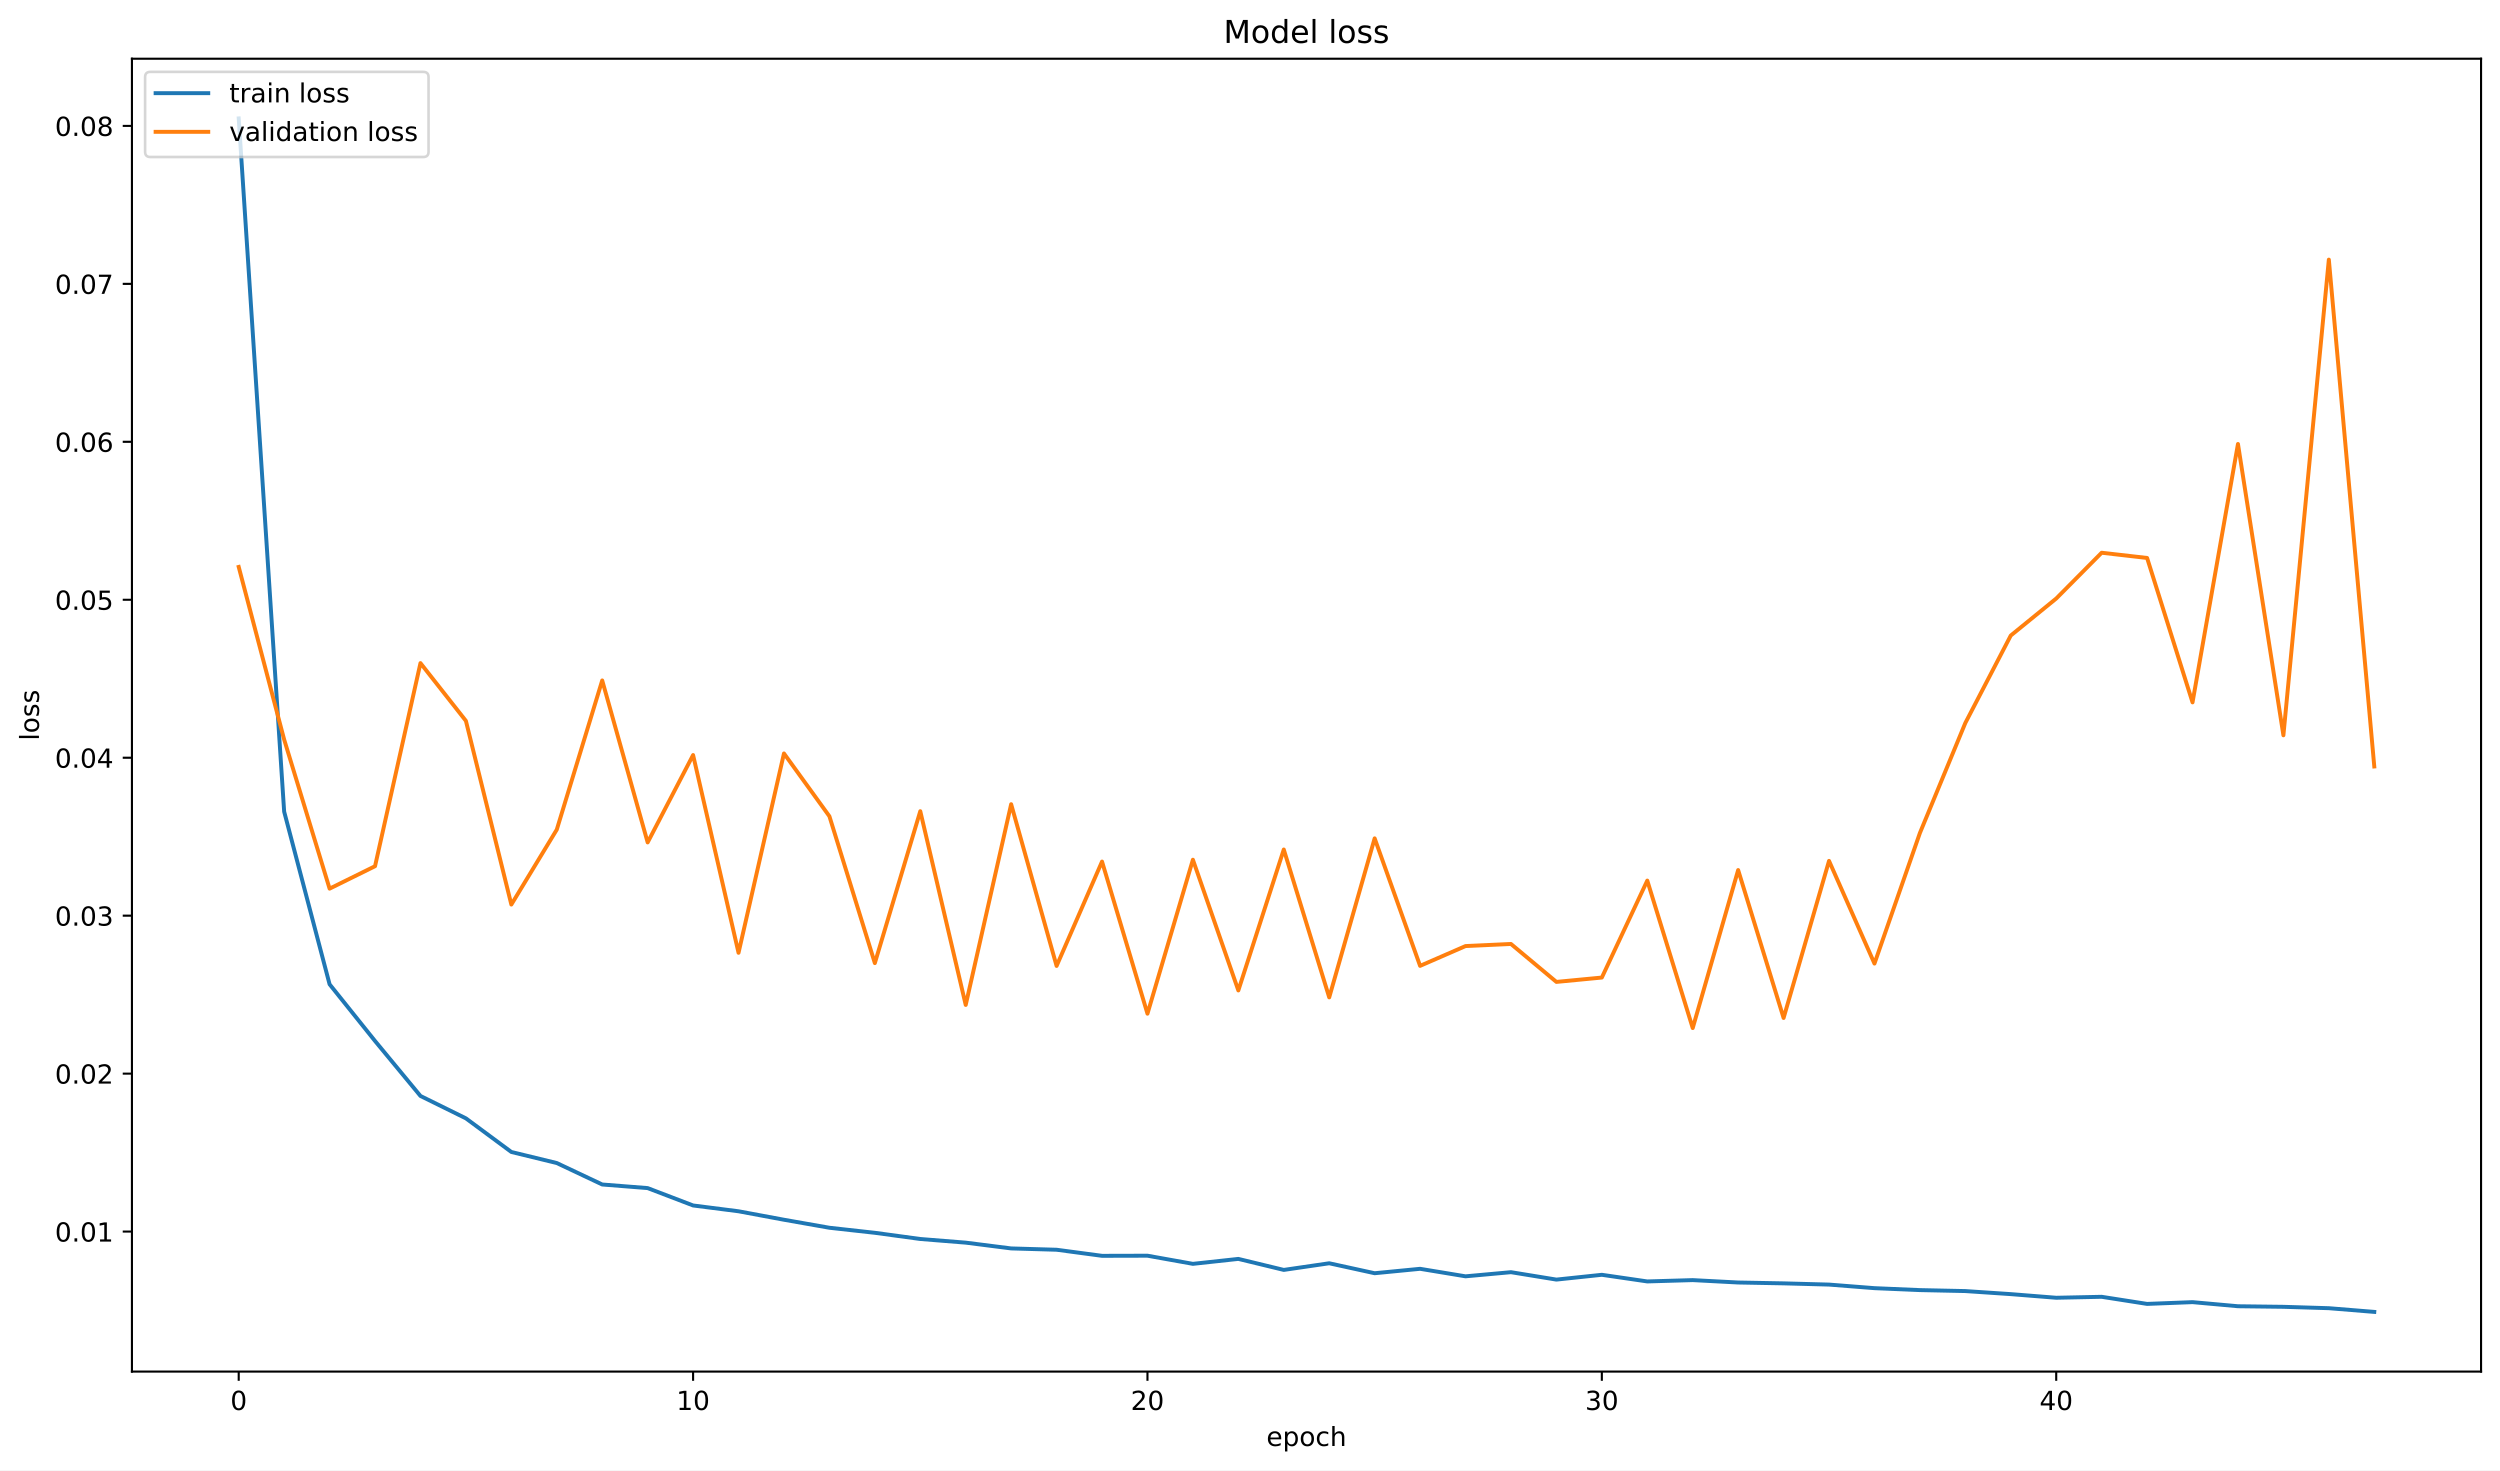
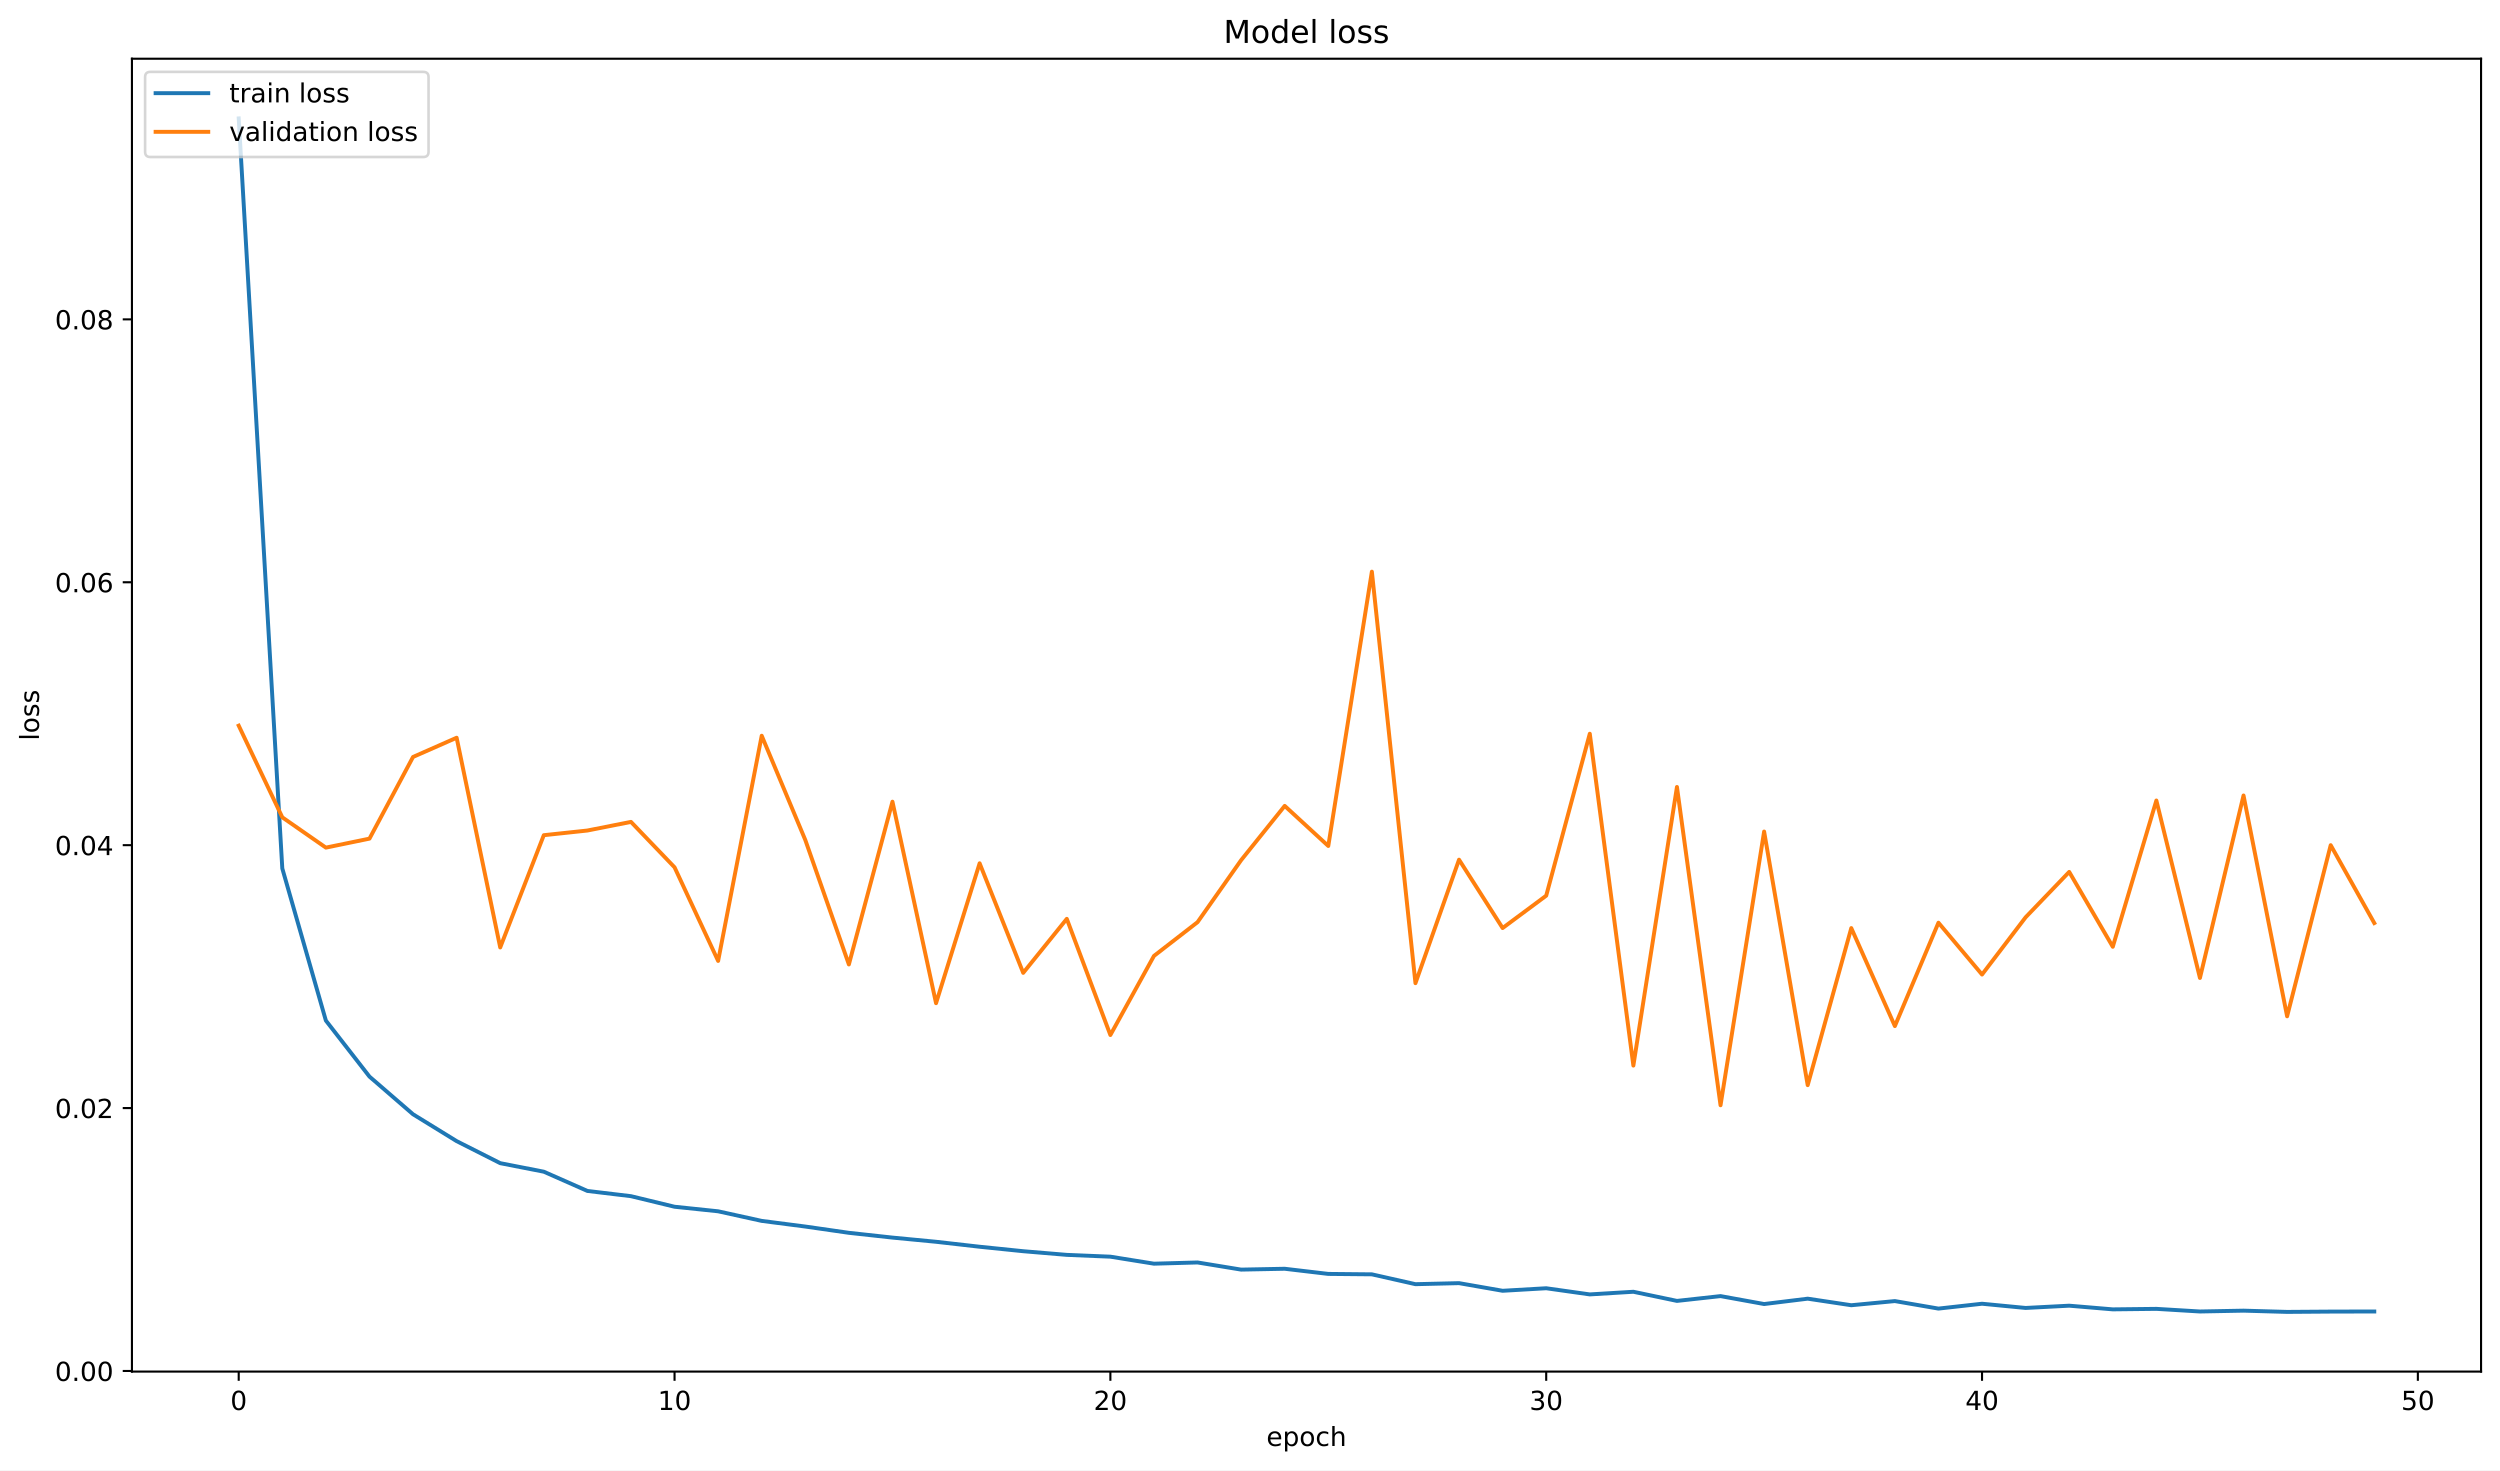
<svg xmlns="http://www.w3.org/2000/svg" xmlns:xlink="http://www.w3.org/1999/xlink" width="950.144pt" height="558.834pt" viewBox="0 0 950.144 558.834" version="1.1">
  <defs>
    <style type="text/css">*{stroke-linejoin: round; stroke-linecap: butt}</style>
  </defs>
  <g id="figure_1">
    <g id="patch_1">
      <path d="M 0 558.834  L 950.144 558.834  L 950.144 0  L 0 0  z " style="fill: #ffffff" />
    </g>
    <g id="axes_1">
      <g id="patch_2">
        <path d="M 50.144 521.278  L 942.944 521.278  L 942.944 22.318  L 50.144 22.318  z " style="fill: #ffffff" />
      </g>
      <g id="matplotlib.axis_1">
        <g id="xtick_1">
          <g id="line2d_1">
            <defs>
-               <path id="m486a613c2e" d="M 0 0  L 0 3.5  " style="stroke: #000000; stroke-width: 0.8" />
-             </defs>
-             <g>
-               <use xlink:href="#m486a613c2e" x="90.726" y="521.278" style="stroke: #000000; stroke-width: 0.8" />
+               <path id="m3ab6665a8e" d="M 0 0  L 0 3.5  " style="stroke: #000000; stroke-width: 0.8" />
+             </defs>
+             <g>
+               <use xlink:href="#m3ab6665a8e" x="90.726" y="521.278" style="stroke: #000000; stroke-width: 0.8" />
            </g>
          </g>
          <g id="text_1">
            <g transform="translate(87.54432 535.8766) scale(0.1 -0.1)">
              <defs>
                <path id="DejaVuSans-30" d="M 2034 4250  Q 1547 4250 1301 3770  Q 1056 3291 1056 2328  Q 1056 1369 1301 889  Q 1547 409 2034 409  Q 2525 409 2770 889  Q 3016 1369 3016 2328  Q 3016 3291 2770 3770  Q 2525 4250 2034 4250  z M 2034 4750  Q 2819 4750 3233 4129  Q 3647 3509 3647 2328  Q 3647 1150 3233 529  Q 2819 -91 2034 -91  Q 1250 -91 836 529  Q 422 1150 422 2328  Q 422 3509 836 4129  Q 1250 4750 2034 4750  z " transform="scale(0.015625)" />
              </defs>
              <use xlink:href="#DejaVuSans-30" />
            </g>
          </g>
        </g>
        <g id="xtick_2">
          <g id="line2d_2">
            <g>
-               <use xlink:href="#m486a613c2e" x="263.414" y="521.278" style="stroke: #000000; stroke-width: 0.8" />
+               <use xlink:href="#m3ab6665a8e" x="256.366" y="521.278" style="stroke: #000000; stroke-width: 0.8" />
            </g>
          </g>
          <g id="text_2">
-             <g transform="translate(257.0517 535.8766) scale(0.1 -0.1)">
+             <g transform="translate(250.0031 535.8766) scale(0.1 -0.1)">
              <defs>
                <path id="DejaVuSans-31" d="M 794 531  L 1825 531  L 1825 4091  L 703 3866  L 703 4441  L 1819 4666  L 2450 4666  L 2450 531  L 3481 531  L 3481 0  L 794 0  L 794 531  z " transform="scale(0.015625)" />
              </defs>
              <use xlink:href="#DejaVuSans-31" />
              <use xlink:href="#DejaVuSans-30" x="63.623" />
            </g>
          </g>
        </g>
        <g id="xtick_3">
          <g id="line2d_3">
            <g>
-               <use xlink:href="#m486a613c2e" x="436.103" y="521.278" style="stroke: #000000; stroke-width: 0.8" />
+               <use xlink:href="#m3ab6665a8e" x="422.006" y="521.278" style="stroke: #000000; stroke-width: 0.8" />
            </g>
          </g>
          <g id="text_3">
-             <g transform="translate(429.7402 535.8766) scale(0.1 -0.1)">
+             <g transform="translate(415.6432 535.8766) scale(0.1 -0.1)">
              <defs>
                <path id="DejaVuSans-32" d="M 1228 531  L 3431 531  L 3431 0  L 469 0  L 469 531  Q 828 903 1448 1529  Q 2069 2156 2228 2338  Q 2531 2678 2651 2914  Q 2772 3150 2772 3378  Q 2772 3750 2511 3984  Q 2250 4219 1831 4219  Q 1534 4219 1204 4116  Q 875 4013 500 3803  L 500 4441  Q 881 4594 1212 4672  Q 1544 4750 1819 4750  Q 2544 4750 2975 4387  Q 3406 4025 3406 3419  Q 3406 3131 3298 2873  Q 3191 2616 2906 2266  Q 2828 2175 2409 1742  Q 1991 1309 1228 531  z " transform="scale(0.015625)" />
              </defs>
              <use xlink:href="#DejaVuSans-32" />
              <use xlink:href="#DejaVuSans-30" x="63.623" />
            </g>
          </g>
        </g>
        <g id="xtick_4">
          <g id="line2d_4">
            <g>
-               <use xlink:href="#m486a613c2e" x="608.791" y="521.278" style="stroke: #000000; stroke-width: 0.8" />
+               <use xlink:href="#m3ab6665a8e" x="587.646" y="521.278" style="stroke: #000000; stroke-width: 0.8" />
            </g>
          </g>
          <g id="text_4">
-             <g transform="translate(602.4288 535.8766) scale(0.1 -0.1)">
+             <g transform="translate(581.2833 535.8766) scale(0.1 -0.1)">
              <defs>
                <path id="DejaVuSans-33" d="M 2597 2516  Q 3050 2419 3304 2112  Q 3559 1806 3559 1356  Q 3559 666 3084 287  Q 2609 -91 1734 -91  Q 1441 -91 1130 -33  Q 819 25 488 141  L 488 750  Q 750 597 1062 519  Q 1375 441 1716 441  Q 2309 441 2620 675  Q 2931 909 2931 1356  Q 2931 1769 2642 2001  Q 2353 2234 1838 2234  L 1294 2234  L 1294 2753  L 1863 2753  Q 2328 2753 2575 2939  Q 2822 3125 2822 3475  Q 2822 3834 2567 4026  Q 2313 4219 1838 4219  Q 1578 4219 1281 4162  Q 984 4106 628 3988  L 628 4550  Q 988 4650 1302 4700  Q 1616 4750 1894 4750  Q 2613 4750 3031 4423  Q 3450 4097 3450 3541  Q 3450 3153 3228 2886  Q 3006 2619 2597 2516  z " transform="scale(0.015625)" />
              </defs>
              <use xlink:href="#DejaVuSans-33" />
              <use xlink:href="#DejaVuSans-30" x="63.623" />
            </g>
          </g>
        </g>
        <g id="xtick_5">
          <g id="line2d_5">
            <g>
-               <use xlink:href="#m486a613c2e" x="781.48" y="521.278" style="stroke: #000000; stroke-width: 0.8" />
+               <use xlink:href="#m3ab6665a8e" x="753.286" y="521.278" style="stroke: #000000; stroke-width: 0.8" />
            </g>
          </g>
          <g id="text_5">
-             <g transform="translate(775.1174 535.8766) scale(0.1 -0.1)">
+             <g transform="translate(746.9234 535.8766) scale(0.1 -0.1)">
              <defs>
                <path id="DejaVuSans-34" d="M 2419 4116  L 825 1625  L 2419 1625  L 2419 4116  z M 2253 4666  L 3047 4666  L 3047 1625  L 3713 1625  L 3713 1100  L 3047 1100  L 3047 0  L 2419 0  L 2419 1100  L 313 1100  L 313 1709  L 2253 4666  z " transform="scale(0.015625)" />
              </defs>
              <use xlink:href="#DejaVuSans-34" />
              <use xlink:href="#DejaVuSans-30" x="63.623" />
            </g>
          </g>
        </g>
-         <g id="text_6">
+         <g id="xtick_6">
+           <g id="line2d_6">
+             <g>
+               <use xlink:href="#m3ab6665a8e" x="918.926" y="521.278" style="stroke: #000000; stroke-width: 0.8" />
+             </g>
+           </g>
+           <g id="text_6">
+             <g transform="translate(912.5634 535.8766) scale(0.1 -0.1)">
+               <defs>
+                 <path id="DejaVuSans-35" d="M 691 4666  L 3169 4666  L 3169 4134  L 1269 4134  L 1269 2991  Q 1406 3038 1543 3061  Q 1681 3084 1819 3084  Q 2600 3084 3056 2656  Q 3513 2228 3513 1497  Q 3513 744 3044 326  Q 2575 -91 1722 -91  Q 1428 -91 1123 -41  Q 819 9 494 109  L 494 744  Q 775 591 1075 516  Q 1375 441 1709 441  Q 2250 441 2565 725  Q 2881 1009 2881 1497  Q 2881 1984 2565 2268  Q 2250 2553 1709 2553  Q 1456 2553 1204 2497  Q 953 2441 691 2322  L 691 4666  z " transform="scale(0.015625)" />
+               </defs>
+               <use xlink:href="#DejaVuSans-35" />
+               <use xlink:href="#DejaVuSans-30" x="63.623" />
+             </g>
+           </g>
+         </g>
+         <g id="text_7">
          <g transform="translate(481.3156 549.5547) scale(0.1 -0.1)">
            <defs>
              <path id="DejaVuSans-65" d="M 3597 1894  L 3597 1613  L 953 1613  Q 991 1019 1311 708  Q 1631 397 2203 397  Q 2534 397 2845 478  Q 3156 559 3463 722  L 3463 178  Q 3153 47 2828 -22  Q 2503 -91 2169 -91  Q 1331 -91 842 396  Q 353 884 353 1716  Q 353 2575 817 3079  Q 1281 3584 2069 3584  Q 2775 3584 3186 3129  Q 3597 2675 3597 1894  z M 3022 2063  Q 3016 2534 2758 2815  Q 2500 3097 2075 3097  Q 1594 3097 1305 2825  Q 1016 2553 972 2059  L 3022 2063  z " transform="scale(0.015625)" />
              <path id="DejaVuSans-70" d="M 1159 525  L 1159 -1331  L 581 -1331  L 581 3500  L 1159 3500  L 1159 2969  Q 1341 3281 1617 3432  Q 1894 3584 2278 3584  Q 2916 3584 3314 3078  Q 3713 2572 3713 1747  Q 3713 922 3314 415  Q 2916 -91 2278 -91  Q 1894 -91 1617 61  Q 1341 213 1159 525  z M 3116 1747  Q 3116 2381 2855 2742  Q 2594 3103 2138 3103  Q 1681 3103 1420 2742  Q 1159 2381 1159 1747  Q 1159 1113 1420 752  Q 1681 391 2138 391  Q 2594 391 2855 752  Q 3116 1113 3116 1747  z " transform="scale(0.015625)" />
              <path id="DejaVuSans-6f" d="M 1959 3097  Q 1497 3097 1228 2736  Q 959 2375 959 1747  Q 959 1119 1226 758  Q 1494 397 1959 397  Q 2419 397 2687 759  Q 2956 1122 2956 1747  Q 2956 2369 2687 2733  Q 2419 3097 1959 3097  z M 1959 3584  Q 2709 3584 3137 3096  Q 3566 2609 3566 1747  Q 3566 888 3137 398  Q 2709 -91 1959 -91  Q 1206 -91 779 398  Q 353 888 353 1747  Q 353 2609 779 3096  Q 1206 3584 1959 3584  z " transform="scale(0.015625)" />
              <path id="DejaVuSans-63" d="M 3122 3366  L 3122 2828  Q 2878 2963 2633 3030  Q 2388 3097 2138 3097  Q 1578 3097 1268 2742  Q 959 2388 959 1747  Q 959 1106 1268 751  Q 1578 397 2138 397  Q 2388 397 2633 464  Q 2878 531 3122 666  L 3122 134  Q 2881 22 2623 -34  Q 2366 -91 2075 -91  Q 1284 -91 818 406  Q 353 903 353 1747  Q 353 2603 823 3093  Q 1294 3584 2113 3584  Q 2378 3584 2631 3529  Q 2884 3475 3122 3366  z " transform="scale(0.015625)" />
              <path id="DejaVuSans-68" d="M 3513 2113  L 3513 0  L 2938 0  L 2938 2094  Q 2938 2591 2744 2837  Q 2550 3084 2163 3084  Q 1697 3084 1428 2787  Q 1159 2491 1159 1978  L 1159 0  L 581 0  L 581 4863  L 1159 4863  L 1159 2956  Q 1366 3272 1645 3428  Q 1925 3584 2291 3584  Q 2894 3584 3203 3211  Q 3513 2838 3513 2113  z " transform="scale(0.015625)" />
            </defs>
            <use xlink:href="#DejaVuSans-65" />
            <use xlink:href="#DejaVuSans-70" x="61.523" />
            <use xlink:href="#DejaVuSans-6f" x="125" />
            <use xlink:href="#DejaVuSans-63" x="186.182" />
            <use xlink:href="#DejaVuSans-68" x="241.162" />
          </g>
        </g>
      </g>
      <g id="matplotlib.axis_2">
        <g id="ytick_1">
-           <g id="line2d_6">
-             <defs>
-               <path id="m34ff82747f" d="M 0 0  L -3.5 0  " style="stroke: #000000; stroke-width: 0.8" />
-             </defs>
-             <g>
-               <use xlink:href="#m34ff82747f" x="50.144" y="468.068" style="stroke: #000000; stroke-width: 0.8" />
-             </g>
-           </g>
-           <g id="text_7">
-             <g transform="translate(20.87813 471.8676) scale(0.1 -0.1)">
+           <g id="line2d_7">
+             <defs>
+               <path id="m4e696ff392" d="M 0 0  L -3.5 0  " style="stroke: #000000; stroke-width: 0.8" />
+             </defs>
+             <g>
+               <use xlink:href="#m4e696ff392" x="50.144" y="521.042" style="stroke: #000000; stroke-width: 0.8" />
+             </g>
+           </g>
+           <g id="text_8">
+             <g transform="translate(20.87813 524.841) scale(0.1 -0.1)">
              <defs>
                <path id="DejaVuSans-2e" d="M 684 794  L 1344 794  L 1344 0  L 684 0  L 684 794  z " transform="scale(0.015625)" />
              </defs>
              <use xlink:href="#DejaVuSans-30" />
              <use xlink:href="#DejaVuSans-2e" x="63.623" />
              <use xlink:href="#DejaVuSans-30" x="95.41" />
-               <use xlink:href="#DejaVuSans-31" x="159.033" />
+               <use xlink:href="#DejaVuSans-30" x="159.033" />
            </g>
          </g>
        </g>
        <g id="ytick_2">
-           <g id="line2d_7">
-             <g>
-               <use xlink:href="#m34ff82747f" x="50.144" y="408.038" style="stroke: #000000; stroke-width: 0.8" />
-             </g>
-           </g>
-           <g id="text_8">
-             <g transform="translate(20.87813 411.8371) scale(0.1 -0.1)">
+           <g id="line2d_8">
+             <g>
+               <use xlink:href="#m4e696ff392" x="50.144" y="421.125" style="stroke: #000000; stroke-width: 0.8" />
+             </g>
+           </g>
+           <g id="text_9">
+             <g transform="translate(20.87813 424.9244) scale(0.1 -0.1)">
              <use xlink:href="#DejaVuSans-30" />
              <use xlink:href="#DejaVuSans-2e" x="63.623" />
              <use xlink:href="#DejaVuSans-30" x="95.41" />
              <use xlink:href="#DejaVuSans-32" x="159.033" />
            </g>
          </g>
        </g>
        <g id="ytick_3">
-           <g id="line2d_8">
-             <g>
-               <use xlink:href="#m34ff82747f" x="50.144" y="348.007" style="stroke: #000000; stroke-width: 0.8" />
-             </g>
-           </g>
-           <g id="text_9">
-             <g transform="translate(20.87813 351.8066) scale(0.1 -0.1)">
-               <use xlink:href="#DejaVuSans-30" />
-               <use xlink:href="#DejaVuSans-2e" x="63.623" />
-               <use xlink:href="#DejaVuSans-30" x="95.41" />
-               <use xlink:href="#DejaVuSans-33" x="159.033" />
+           <g id="line2d_9">
+             <g>
+               <use xlink:href="#m4e696ff392" x="50.144" y="321.209" style="stroke: #000000; stroke-width: 0.8" />
+             </g>
+           </g>
+           <g id="text_10">
+             <g transform="translate(20.87813 325.0078) scale(0.1 -0.1)">
+               <use xlink:href="#DejaVuSans-30" />
+               <use xlink:href="#DejaVuSans-2e" x="63.623" />
+               <use xlink:href="#DejaVuSans-30" x="95.41" />
+               <use xlink:href="#DejaVuSans-34" x="159.033" />
            </g>
          </g>
        </g>
        <g id="ytick_4">
-           <g id="line2d_9">
-             <g>
-               <use xlink:href="#m34ff82747f" x="50.144" y="287.977" style="stroke: #000000; stroke-width: 0.8" />
-             </g>
-           </g>
-           <g id="text_10">
-             <g transform="translate(20.87813 291.7761) scale(0.1 -0.1)">
-               <use xlink:href="#DejaVuSans-30" />
-               <use xlink:href="#DejaVuSans-2e" x="63.623" />
-               <use xlink:href="#DejaVuSans-30" x="95.41" />
-               <use xlink:href="#DejaVuSans-34" x="159.033" />
+           <g id="line2d_10">
+             <g>
+               <use xlink:href="#m4e696ff392" x="50.144" y="221.292" style="stroke: #000000; stroke-width: 0.8" />
+             </g>
+           </g>
+           <g id="text_11">
+             <g transform="translate(20.87813 225.0911) scale(0.1 -0.1)">
+               <defs>
+                 <path id="DejaVuSans-36" d="M 2113 2584  Q 1688 2584 1439 2293  Q 1191 2003 1191 1497  Q 1191 994 1439 701  Q 1688 409 2113 409  Q 2538 409 2786 701  Q 3034 994 3034 1497  Q 3034 2003 2786 2293  Q 2538 2584 2113 2584  z M 3366 4563  L 3366 3988  Q 3128 4100 2886 4159  Q 2644 4219 2406 4219  Q 1781 4219 1451 3797  Q 1122 3375 1075 2522  Q 1259 2794 1537 2939  Q 1816 3084 2150 3084  Q 2853 3084 3261 2657  Q 3669 2231 3669 1497  Q 3669 778 3244 343  Q 2819 -91 2113 -91  Q 1303 -91 875 529  Q 447 1150 447 2328  Q 447 3434 972 4092  Q 1497 4750 2381 4750  Q 2619 4750 2861 4703  Q 3103 4656 3366 4563  z " transform="scale(0.015625)" />
+               </defs>
+               <use xlink:href="#DejaVuSans-30" />
+               <use xlink:href="#DejaVuSans-2e" x="63.623" />
+               <use xlink:href="#DejaVuSans-30" x="95.41" />
+               <use xlink:href="#DejaVuSans-36" x="159.033" />
            </g>
          </g>
        </g>
        <g id="ytick_5">
-           <g id="line2d_10">
-             <g>
-               <use xlink:href="#m34ff82747f" x="50.144" y="227.946" style="stroke: #000000; stroke-width: 0.8" />
-             </g>
-           </g>
-           <g id="text_11">
-             <g transform="translate(20.87813 231.7456) scale(0.1 -0.1)">
-               <defs>
-                 <path id="DejaVuSans-35" d="M 691 4666  L 3169 4666  L 3169 4134  L 1269 4134  L 1269 2991  Q 1406 3038 1543 3061  Q 1681 3084 1819 3084  Q 2600 3084 3056 2656  Q 3513 2228 3513 1497  Q 3513 744 3044 326  Q 2575 -91 1722 -91  Q 1428 -91 1123 -41  Q 819 9 494 109  L 494 744  Q 775 591 1075 516  Q 1375 441 1709 441  Q 2250 441 2565 725  Q 2881 1009 2881 1497  Q 2881 1984 2565 2268  Q 2250 2553 1709 2553  Q 1456 2553 1204 2497  Q 953 2441 691 2322  L 691 4666  z " transform="scale(0.015625)" />
-               </defs>
-               <use xlink:href="#DejaVuSans-30" />
-               <use xlink:href="#DejaVuSans-2e" x="63.623" />
-               <use xlink:href="#DejaVuSans-30" x="95.41" />
-               <use xlink:href="#DejaVuSans-35" x="159.033" />
-             </g>
-           </g>
-         </g>
-         <g id="ytick_6">
          <g id="line2d_11">
            <g>
-               <use xlink:href="#m34ff82747f" x="50.144" y="167.916" style="stroke: #000000; stroke-width: 0.8" />
+               <use xlink:href="#m4e696ff392" x="50.144" y="121.375" style="stroke: #000000; stroke-width: 0.8" />
            </g>
          </g>
          <g id="text_12">
-             <g transform="translate(20.87813 171.7151) scale(0.1 -0.1)">
-               <defs>
-                 <path id="DejaVuSans-36" d="M 2113 2584  Q 1688 2584 1439 2293  Q 1191 2003 1191 1497  Q 1191 994 1439 701  Q 1688 409 2113 409  Q 2538 409 2786 701  Q 3034 994 3034 1497  Q 3034 2003 2786 2293  Q 2538 2584 2113 2584  z M 3366 4563  L 3366 3988  Q 3128 4100 2886 4159  Q 2644 4219 2406 4219  Q 1781 4219 1451 3797  Q 1122 3375 1075 2522  Q 1259 2794 1537 2939  Q 1816 3084 2150 3084  Q 2853 3084 3261 2657  Q 3669 2231 3669 1497  Q 3669 778 3244 343  Q 2819 -91 2113 -91  Q 1303 -91 875 529  Q 447 1150 447 2328  Q 447 3434 972 4092  Q 1497 4750 2381 4750  Q 2619 4750 2861 4703  Q 3103 4656 3366 4563  z " transform="scale(0.015625)" />
-               </defs>
-               <use xlink:href="#DejaVuSans-30" />
-               <use xlink:href="#DejaVuSans-2e" x="63.623" />
-               <use xlink:href="#DejaVuSans-30" x="95.41" />
-               <use xlink:href="#DejaVuSans-36" x="159.033" />
-             </g>
-           </g>
-         </g>
-         <g id="ytick_7">
-           <g id="line2d_12">
-             <g>
-               <use xlink:href="#m34ff82747f" x="50.144" y="107.885" style="stroke: #000000; stroke-width: 0.8" />
-             </g>
-           </g>
-           <g id="text_13">
-             <g transform="translate(20.87813 111.6847) scale(0.1 -0.1)">
-               <defs>
-                 <path id="DejaVuSans-37" d="M 525 4666  L 3525 4666  L 3525 4397  L 1831 0  L 1172 0  L 2766 4134  L 525 4134  L 525 4666  z " transform="scale(0.015625)" />
-               </defs>
-               <use xlink:href="#DejaVuSans-30" />
-               <use xlink:href="#DejaVuSans-2e" x="63.623" />
-               <use xlink:href="#DejaVuSans-30" x="95.41" />
-               <use xlink:href="#DejaVuSans-37" x="159.033" />
-             </g>
-           </g>
-         </g>
-         <g id="ytick_8">
-           <g id="line2d_13">
-             <g>
-               <use xlink:href="#m34ff82747f" x="50.144" y="47.855" style="stroke: #000000; stroke-width: 0.8" />
-             </g>
-           </g>
-           <g id="text_14">
-             <g transform="translate(20.87813 51.65417) scale(0.1 -0.1)">
+             <g transform="translate(20.87813 125.1745) scale(0.1 -0.1)">
              <defs>
                <path id="DejaVuSans-38" d="M 2034 2216  Q 1584 2216 1326 1975  Q 1069 1734 1069 1313  Q 1069 891 1326 650  Q 1584 409 2034 409  Q 2484 409 2743 651  Q 3003 894 3003 1313  Q 3003 1734 2745 1975  Q 2488 2216 2034 2216  z M 1403 2484  Q 997 2584 770 2862  Q 544 3141 544 3541  Q 544 4100 942 4425  Q 1341 4750 2034 4750  Q 2731 4750 3128 4425  Q 3525 4100 3525 3541  Q 3525 3141 3298 2862  Q 3072 2584 2669 2484  Q 3125 2378 3379 2068  Q 3634 1759 3634 1313  Q 3634 634 3220 271  Q 2806 -91 2034 -91  Q 1263 -91 848 271  Q 434 634 434 1313  Q 434 1759 690 2068  Q 947 2378 1403 2484  z M 1172 3481  Q 1172 3119 1398 2916  Q 1625 2713 2034 2713  Q 2441 2713 2670 2916  Q 2900 3119 2900 3481  Q 2900 3844 2670 4047  Q 2441 4250 2034 4250  Q 1625 4250 1398 4047  Q 1172 3844 1172 3481  z " transform="scale(0.015625)" />
              </defs>
              <use xlink:href="#DejaVuSans-30" />
              <use xlink:href="#DejaVuSans-2e" x="63.623" />
              <use xlink:href="#DejaVuSans-30" x="95.41" />
              <use xlink:href="#DejaVuSans-38" x="159.033" />
            </g>
          </g>
        </g>
-         <g id="text_15">
+         <g id="text_13">
          <g transform="translate(14.79844 281.4559) rotate(-90) scale(0.1 -0.1)">
            <defs>
              <path id="DejaVuSans-6c" d="M 603 4863  L 1178 4863  L 1178 0  L 603 0  L 603 4863  z " transform="scale(0.015625)" />
              <path id="DejaVuSans-73" d="M 2834 3397  L 2834 2853  Q 2591 2978 2328 3040  Q 2066 3103 1784 3103  Q 1356 3103 1142 2972  Q 928 2841 928 2578  Q 928 2378 1081 2264  Q 1234 2150 1697 2047  L 1894 2003  Q 2506 1872 2764 1633  Q 3022 1394 3022 966  Q 3022 478 2636 193  Q 2250 -91 1575 -91  Q 1294 -91 989 -36  Q 684 19 347 128  L 347 722  Q 666 556 975 473  Q 1284 391 1588 391  Q 1994 391 2212 530  Q 2431 669 2431 922  Q 2431 1156 2273 1281  Q 2116 1406 1581 1522  L 1381 1569  Q 847 1681 609 1914  Q 372 2147 372 2553  Q 372 3047 722 3315  Q 1072 3584 1716 3584  Q 2034 3584 2315 3537  Q 2597 3491 2834 3397  z " transform="scale(0.015625)" />
            </defs>
            <use xlink:href="#DejaVuSans-6c" />
            <use xlink:href="#DejaVuSans-6f" x="27.783" />
            <use xlink:href="#DejaVuSans-73" x="88.965" />
            <use xlink:href="#DejaVuSans-73" x="141.064" />
          </g>
        </g>
      </g>
-       <g id="line2d_14">
-         <path d="M 90.726 44.998  L 107.994 308.463  L 125.263 374.087  L 142.532 395.636  L 159.801 416.53  L 177.07 425.039  L 194.339 437.816  L 211.608 442.022  L 228.876 450.176  L 246.145 451.544  L 263.414 458.147  L 280.683 460.356  L 297.952 463.574  L 315.221 466.619  L 332.49 468.539  L 349.758 470.89  L 367.027 472.278  L 384.296 474.473  L 401.565 474.975  L 418.834 477.285  L 436.103 477.239  L 453.372 480.335  L 470.64 478.455  L 487.909 482.641  L 505.178 480.115  L 522.447 483.899  L 539.716 482.221  L 556.985 485.075  L 574.254 483.503  L 591.522 486.321  L 608.791 484.496  L 626.06 487.018  L 643.329 486.517  L 660.598 487.425  L 677.867 487.751  L 695.136 488.217  L 712.404 489.575  L 729.673 490.311  L 746.942 490.681  L 764.211 491.842  L 781.48 493.224  L 798.749 492.857  L 816.018 495.559  L 833.286 494.888  L 850.555 496.447  L 867.824 496.664  L 885.093 497.189  L 902.362 498.598  " clip-path="url(#p2fd5a94462)" style="fill: none; stroke: #1f77b4; stroke-width: 1.5; stroke-linecap: square" />
-       </g>
-       <g id="line2d_15">
-         <path d="M 90.726 215.464  L 107.994 281.07  L 125.263 337.738  L 142.532 329.208  L 159.801 252.023  L 177.07 273.973  L 194.339 343.782  L 211.608 315.301  L 228.876 258.609  L 246.145 320.167  L 263.414 286.96  L 280.683 362.116  L 297.952 286.355  L 315.221 310.232  L 332.49 366.033  L 349.758 308.302  L 367.027 381.929  L 384.296 305.643  L 401.565 367.11  L 418.834 327.447  L 436.103 385.26  L 453.372 326.744  L 470.64 376.423  L 487.909 322.864  L 505.178 379.06  L 522.447 318.625  L 539.716 367.083  L 556.985 359.56  L 574.254 358.761  L 591.522 373.181  L 608.791 371.525  L 626.06 334.677  L 643.329 390.72  L 660.598 330.673  L 677.867 386.887  L 695.136 327.185  L 712.404 366.213  L 729.673 316.588  L 746.942 274.762  L 764.211 241.534  L 781.48 227.474  L 798.749 210.072  L 816.018 212.057  L 833.286 266.94  L 850.555 168.741  L 867.824 279.454  L 885.093 98.676  L 902.362 291.306  " clip-path="url(#p2fd5a94462)" style="fill: none; stroke: #ff7f0e; stroke-width: 1.5; stroke-linecap: square" />
+       <g id="line2d_12">
+         <path d="M 90.726 44.998  L 107.29 330.067  L 123.854 387.883  L 140.418 409.17  L 156.982 423.496  L 173.546 433.696  L 190.11 442.073  L 206.674 445.313  L 223.238 452.627  L 239.802 454.617  L 256.366 458.631  L 272.93 460.364  L 289.494 464.013  L 306.058 466.157  L 322.622 468.542  L 339.186 470.358  L 355.75 471.949  L 372.314 473.834  L 388.878 475.533  L 405.442 476.923  L 422.006 477.609  L 438.57 480.273  L 455.134 479.81  L 471.698 482.525  L 488.262 482.202  L 504.826 484.159  L 521.39 484.322  L 537.954 488.063  L 554.518 487.669  L 571.082 490.57  L 587.646 489.609  L 604.21 491.95  L 620.774 490.946  L 637.338 494.42  L 653.902 492.594  L 670.466 495.609  L 687.03 493.572  L 703.594 496.064  L 720.158 494.484  L 736.722 497.341  L 753.286 495.494  L 769.85 497.097  L 786.414 496.237  L 802.978 497.633  L 819.542 497.442  L 836.106 498.442  L 852.67 498.125  L 869.234 498.598  L 885.798 498.478  L 902.362 498.437  " clip-path="url(#pf22ce8b732)" style="fill: none; stroke: #1f77b4; stroke-width: 1.5; stroke-linecap: square" />
+       </g>
+       <g id="line2d_13">
+         <path d="M 90.726 275.794  L 107.29 310.628  L 123.854 322.144  L 140.418 318.731  L 156.982 287.682  L 173.546 280.381  L 190.11 360.087  L 206.674 317.422  L 223.238 315.646  L 239.802 312.363  L 256.366 329.623  L 272.93 365.207  L 289.494 279.622  L 306.058 319.239  L 322.622 366.548  L 339.186 304.689  L 355.75 381.271  L 372.314 328.101  L 388.878 369.741  L 405.442 349.217  L 422.006 393.367  L 438.57 363.306  L 455.134 350.475  L 471.698 326.914  L 488.262 306.287  L 504.826 321.519  L 521.39 217.267  L 537.954 373.66  L 554.518 326.728  L 571.082 352.713  L 587.646 340.406  L 604.21 278.864  L 620.774 404.982  L 637.338 299.095  L 653.902 420.06  L 670.466 316.037  L 687.03 412.418  L 703.594 352.729  L 720.158 389.972  L 736.722 350.682  L 753.286 370.379  L 769.85 348.627  L 786.414 331.376  L 802.978 359.829  L 819.542 304.239  L 836.106 371.678  L 852.67 302.328  L 869.234 386.255  L 885.798 321.218  L 902.362 350.814  " clip-path="url(#pf22ce8b732)" style="fill: none; stroke: #ff7f0e; stroke-width: 1.5; stroke-linecap: square" />
      </g>
      <g id="patch_3">
        <path d="M 50.144 521.278  L 50.144 22.318  " style="fill: none; stroke: #000000; stroke-width: 0.8; stroke-linejoin: miter; stroke-linecap: square" />
      </g>
      <g id="patch_4">
        <path d="M 942.944 521.278  L 942.944 22.318  " style="fill: none; stroke: #000000; stroke-width: 0.8; stroke-linejoin: miter; stroke-linecap: square" />
      </g>
      <g id="patch_5">
        <path d="M 50.144 521.278  L 942.944 521.278  " style="fill: none; stroke: #000000; stroke-width: 0.8; stroke-linejoin: miter; stroke-linecap: square" />
      </g>
      <g id="patch_6">
        <path d="M 50.144 22.318  L 942.944 22.318  " style="fill: none; stroke: #000000; stroke-width: 0.8; stroke-linejoin: miter; stroke-linecap: square" />
      </g>
-       <g id="text_16">
+       <g id="text_14">
        <g transform="translate(465.0316 16.31812) scale(0.12 -0.12)">
          <defs>
            <path id="DejaVuSans-4d" d="M 628 4666  L 1569 4666  L 2759 1491  L 3956 4666  L 4897 4666  L 4897 0  L 4281 0  L 4281 4097  L 3078 897  L 2444 897  L 1241 4097  L 1241 0  L 628 0  L 628 4666  z " transform="scale(0.015625)" />
            <path id="DejaVuSans-64" d="M 2906 2969  L 2906 4863  L 3481 4863  L 3481 0  L 2906 0  L 2906 525  Q 2725 213 2448 61  Q 2172 -91 1784 -91  Q 1150 -91 751 415  Q 353 922 353 1747  Q 353 2572 751 3078  Q 1150 3584 1784 3584  Q 2172 3584 2448 3432  Q 2725 3281 2906 2969  z M 947 1747  Q 947 1113 1208 752  Q 1469 391 1925 391  Q 2381 391 2643 752  Q 2906 1113 2906 1747  Q 2906 2381 2643 2742  Q 2381 3103 1925 3103  Q 1469 3103 1208 2742  Q 947 2381 947 1747  z " transform="scale(0.015625)" />
            <path id="DejaVuSans-20" transform="scale(0.015625)" />
          </defs>
          <use xlink:href="#DejaVuSans-4d" />
          <use xlink:href="#DejaVuSans-6f" x="86.279" />
          <use xlink:href="#DejaVuSans-64" x="147.461" />
          <use xlink:href="#DejaVuSans-65" x="210.938" />
          <use xlink:href="#DejaVuSans-6c" x="272.461" />
          <use xlink:href="#DejaVuSans-20" x="300.244" />
          <use xlink:href="#DejaVuSans-6c" x="332.031" />
          <use xlink:href="#DejaVuSans-6f" x="359.814" />
          <use xlink:href="#DejaVuSans-73" x="420.996" />
          <use xlink:href="#DejaVuSans-73" x="473.096" />
        </g>
      </g>
      <g id="legend_1">
        <g id="patch_7">
          <path d="M 57.144 59.674  L 160.872 59.674  Q 162.872 59.674 162.872 57.674  L 162.872 29.318  Q 162.872 27.318 160.872 27.318  L 57.144 27.318  Q 55.144 27.318 55.144 29.318  L 55.144 57.674  Q 55.144 59.674 57.144 59.674  z " style="fill: #ffffff; opacity: 0.8; stroke: #cccccc; stroke-linejoin: miter" />
        </g>
-         <g id="line2d_16">
+         <g id="line2d_14">
          <path d="M 59.144 35.417  L 69.144 35.417  L 79.144 35.417  " style="fill: none; stroke: #1f77b4; stroke-width: 1.5; stroke-linecap: square" />
        </g>
-         <g id="text_17">
+         <g id="text_15">
          <g transform="translate(87.14375 38.91656) scale(0.1 -0.1)">
            <defs>
              <path id="DejaVuSans-74" d="M 1172 4494  L 1172 3500  L 2356 3500  L 2356 3053  L 1172 3053  L 1172 1153  Q 1172 725 1289 603  Q 1406 481 1766 481  L 2356 481  L 2356 0  L 1766 0  Q 1100 0 847 248  Q 594 497 594 1153  L 594 3053  L 172 3053  L 172 3500  L 594 3500  L 594 4494  L 1172 4494  z " transform="scale(0.015625)" />
              <path id="DejaVuSans-72" d="M 2631 2963  Q 2534 3019 2420 3045  Q 2306 3072 2169 3072  Q 1681 3072 1420 2755  Q 1159 2438 1159 1844  L 1159 0  L 581 0  L 581 3500  L 1159 3500  L 1159 2956  Q 1341 3275 1631 3429  Q 1922 3584 2338 3584  Q 2397 3584 2469 3576  Q 2541 3569 2628 3553  L 2631 2963  z " transform="scale(0.015625)" />
              <path id="DejaVuSans-61" d="M 2194 1759  Q 1497 1759 1228 1600  Q 959 1441 959 1056  Q 959 750 1161 570  Q 1363 391 1709 391  Q 2188 391 2477 730  Q 2766 1069 2766 1631  L 2766 1759  L 2194 1759  z M 3341 1997  L 3341 0  L 2766 0  L 2766 531  Q 2569 213 2275 61  Q 1981 -91 1556 -91  Q 1019 -91 701 211  Q 384 513 384 1019  Q 384 1609 779 1909  Q 1175 2209 1959 2209  L 2766 2209  L 2766 2266  Q 2766 2663 2505 2880  Q 2244 3097 1772 3097  Q 1472 3097 1187 3025  Q 903 2953 641 2809  L 641 3341  Q 956 3463 1253 3523  Q 1550 3584 1831 3584  Q 2591 3584 2966 3190  Q 3341 2797 3341 1997  z " transform="scale(0.015625)" />
              <path id="DejaVuSans-69" d="M 603 3500  L 1178 3500  L 1178 0  L 603 0  L 603 3500  z M 603 4863  L 1178 4863  L 1178 4134  L 603 4134  L 603 4863  z " transform="scale(0.015625)" />
              <path id="DejaVuSans-6e" d="M 3513 2113  L 3513 0  L 2938 0  L 2938 2094  Q 2938 2591 2744 2837  Q 2550 3084 2163 3084  Q 1697 3084 1428 2787  Q 1159 2491 1159 1978  L 1159 0  L 581 0  L 581 3500  L 1159 3500  L 1159 2956  Q 1366 3272 1645 3428  Q 1925 3584 2291 3584  Q 2894 3584 3203 3211  Q 3513 2838 3513 2113  z " transform="scale(0.015625)" />
            </defs>
            <use xlink:href="#DejaVuSans-74" />
            <use xlink:href="#DejaVuSans-72" x="39.209" />
            <use xlink:href="#DejaVuSans-61" x="80.322" />
            <use xlink:href="#DejaVuSans-69" x="141.602" />
            <use xlink:href="#DejaVuSans-6e" x="169.385" />
            <use xlink:href="#DejaVuSans-20" x="232.764" />
            <use xlink:href="#DejaVuSans-6c" x="264.551" />
            <use xlink:href="#DejaVuSans-6f" x="292.334" />
            <use xlink:href="#DejaVuSans-73" x="353.516" />
            <use xlink:href="#DejaVuSans-73" x="405.615" />
          </g>
        </g>
-         <g id="line2d_17">
+         <g id="line2d_15">
          <path d="M 59.144 50.095  L 69.144 50.095  L 79.144 50.095  " style="fill: none; stroke: #ff7f0e; stroke-width: 1.5; stroke-linecap: square" />
        </g>
-         <g id="text_18">
+         <g id="text_16">
          <g transform="translate(87.14375 53.59469) scale(0.1 -0.1)">
            <defs>
              <path id="DejaVuSans-76" d="M 191 3500  L 800 3500  L 1894 563  L 2988 3500  L 3597 3500  L 2284 0  L 1503 0  L 191 3500  z " transform="scale(0.015625)" />
            </defs>
            <use xlink:href="#DejaVuSans-76" />
            <use xlink:href="#DejaVuSans-61" x="59.18" />
            <use xlink:href="#DejaVuSans-6c" x="120.459" />
            <use xlink:href="#DejaVuSans-69" x="148.242" />
            <use xlink:href="#DejaVuSans-64" x="176.025" />
            <use xlink:href="#DejaVuSans-61" x="239.502" />
            <use xlink:href="#DejaVuSans-74" x="300.781" />
            <use xlink:href="#DejaVuSans-69" x="339.99" />
            <use xlink:href="#DejaVuSans-6f" x="367.773" />
            <use xlink:href="#DejaVuSans-6e" x="428.955" />
            <use xlink:href="#DejaVuSans-20" x="492.334" />
            <use xlink:href="#DejaVuSans-6c" x="524.121" />
            <use xlink:href="#DejaVuSans-6f" x="551.904" />
            <use xlink:href="#DejaVuSans-73" x="613.086" />
            <use xlink:href="#DejaVuSans-73" x="665.186" />
          </g>
        </g>
      </g>
    </g>
  </g>
  <defs>
-     <clipPath id="p2fd5a94462">
+     <clipPath id="pf22ce8b732">
      <rect x="50.144" y="22.318" width="892.8" height="498.96" />
    </clipPath>
  </defs>
</svg>
